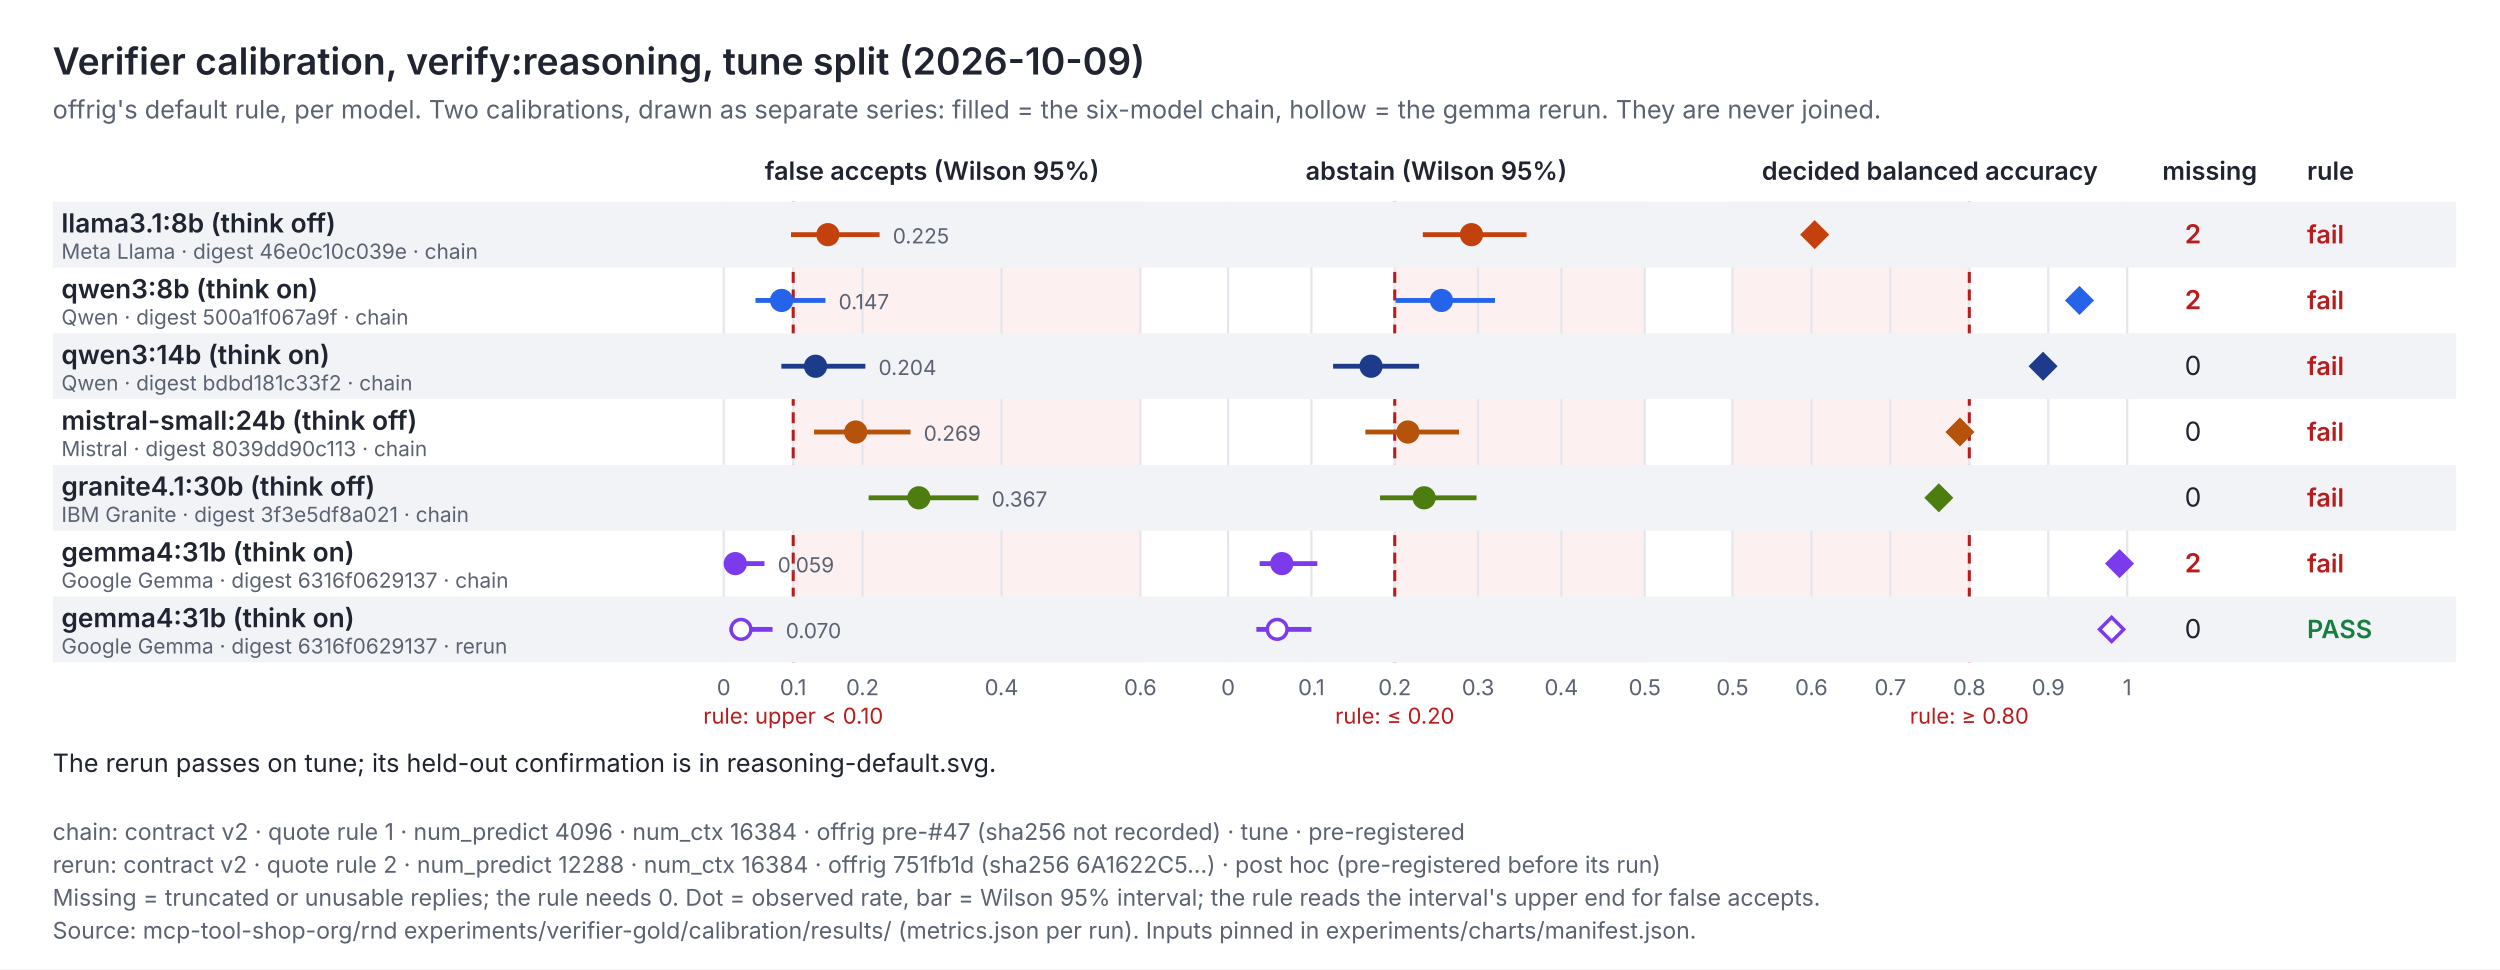
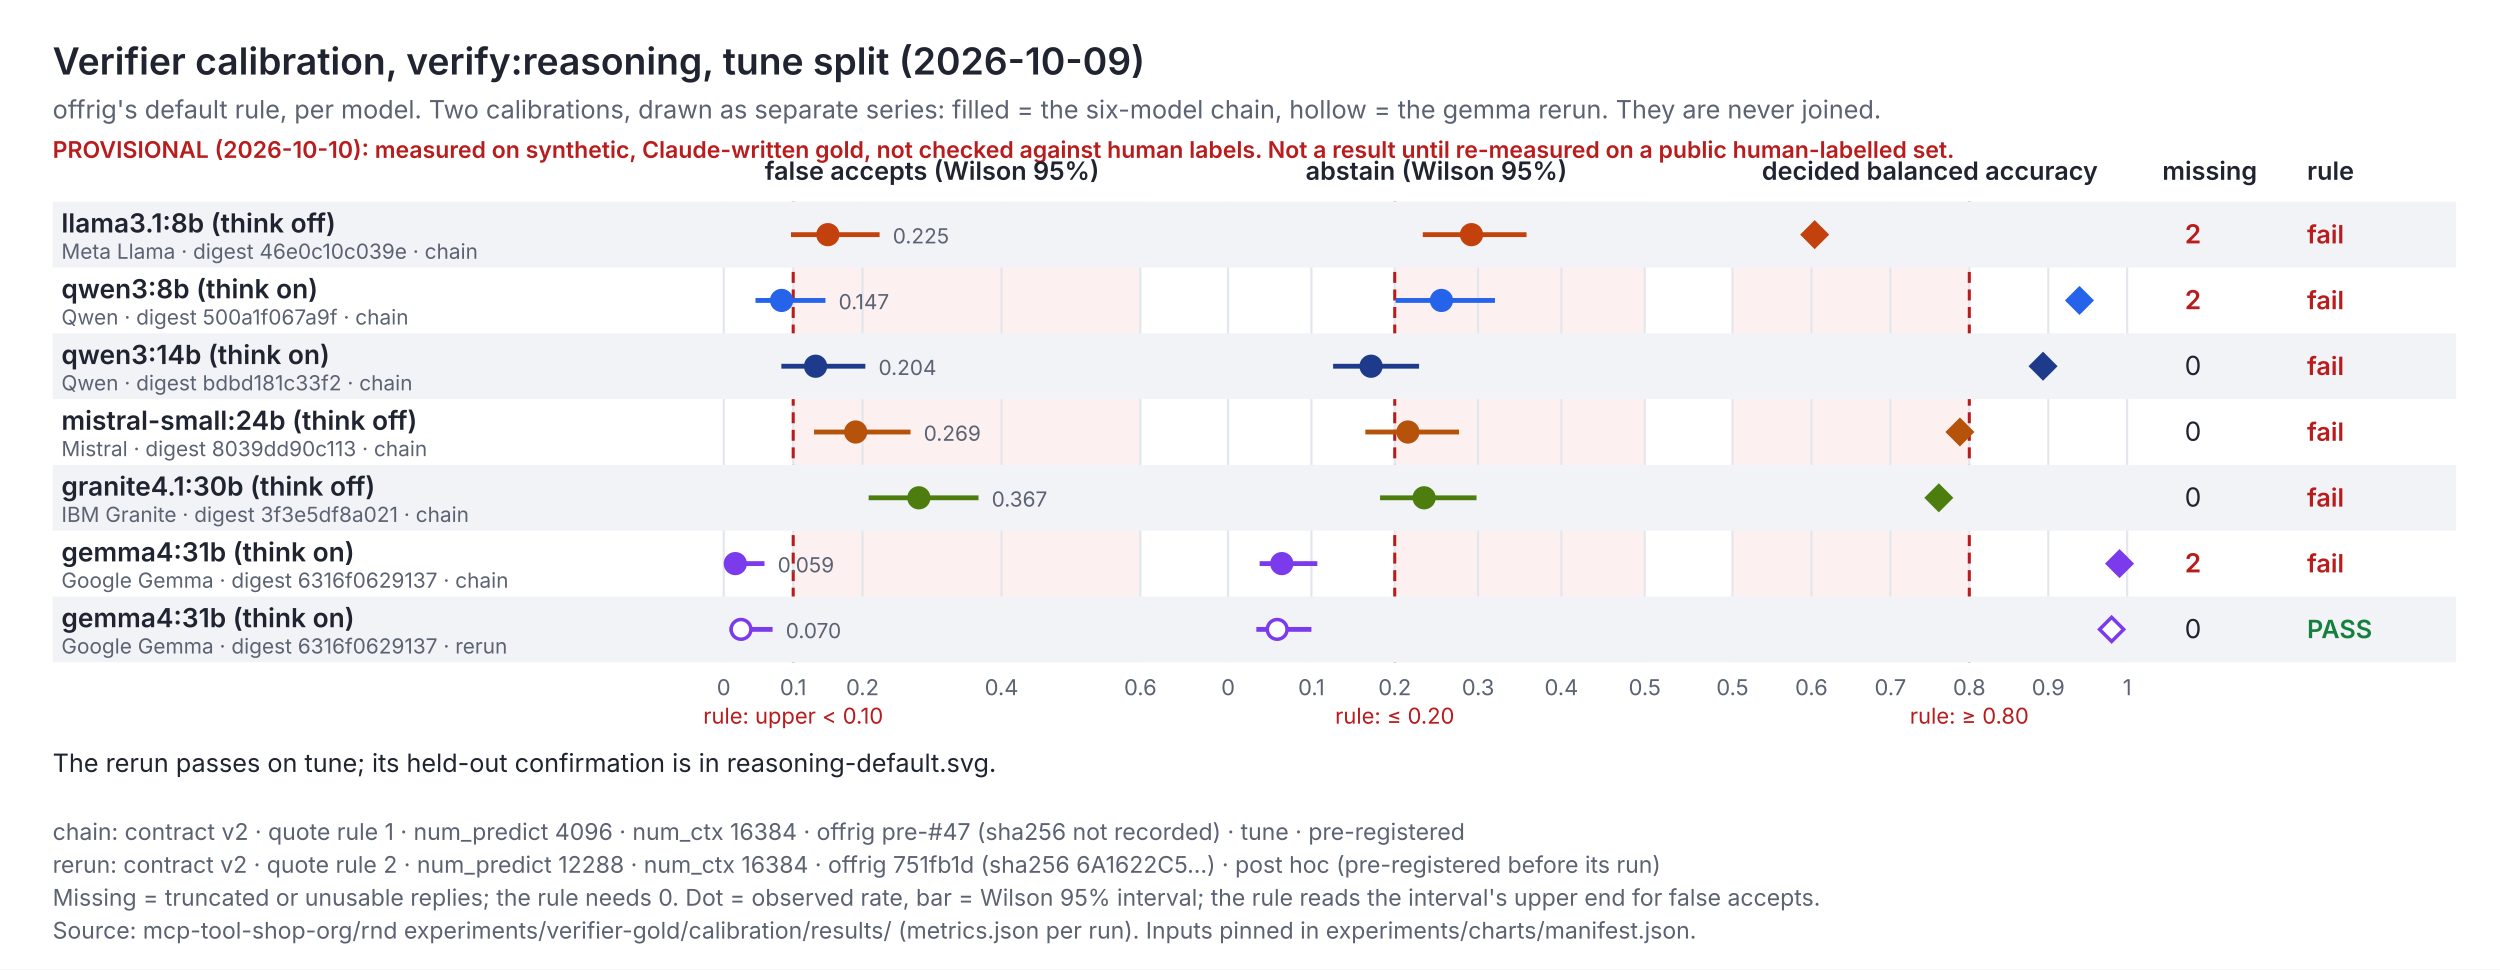
<svg xmlns="http://www.w3.org/2000/svg" viewBox="0 0 1140 442" width="1140" height="442" font-family="Inter, Segoe UI, Helvetica, Arial, sans-serif">
  <rect width="1140" height="442" fill="#ffffff" />
  <text x="24.0" y="34.0" font-size="17" fill="#1f2430" text-anchor="start" font-weight="600">Verifier calibration, verify:reasoning, tune split (2026-10-09)</text>
+   <text x="24.0" y="72.0" font-size="10.5" fill="#b91c1c" text-anchor="start" font-weight="600">PROVISIONAL (2026-10-10): measured on synthetic, Claude-written gold, not checked against human labels. Not a result until re-measured on a public human-labelled set.</text>
  <text x="24.0" y="54.0" font-size="11.5" fill="#5b6272" text-anchor="start" font-weight="400">offrig's default rule, per model. Two calibrations, drawn as separate series: filled = the six-model chain, hollow = the gemma rerun. They are never joined.</text>
  <rect x="361.7" y="92.0" width="158.3" height="210.0" fill="#fdf0f0" stroke="none" />
  <line x1="330.0" y1="92.0" x2="330.0" y2="302.0" stroke="#e3e6ec" stroke-width="1.0" />
  <text x="330.0" y="317.0" font-size="10" fill="#5b6272" text-anchor="middle" font-weight="400">0</text>
  <line x1="361.7" y1="92.0" x2="361.7" y2="302.0" stroke="#e3e6ec" stroke-width="1.0" />
  <text x="361.7" y="317.0" font-size="10" fill="#5b6272" text-anchor="middle" font-weight="400">0.1</text>
  <line x1="393.3" y1="92.0" x2="393.3" y2="302.0" stroke="#e3e6ec" stroke-width="1.0" />
  <text x="393.3" y="317.0" font-size="10" fill="#5b6272" text-anchor="middle" font-weight="400">0.2</text>
  <line x1="456.7" y1="92.0" x2="456.7" y2="302.0" stroke="#e3e6ec" stroke-width="1.0" />
  <text x="456.7" y="317.0" font-size="10" fill="#5b6272" text-anchor="middle" font-weight="400">0.4</text>
  <line x1="520.0" y1="92.0" x2="520.0" y2="302.0" stroke="#e3e6ec" stroke-width="1.0" />
  <text x="520.0" y="317.0" font-size="10" fill="#5b6272" text-anchor="middle" font-weight="400">0.6</text>
  <text x="425.0" y="82.0" font-size="11.5" fill="#1f2430" text-anchor="middle" font-weight="600">false accepts (Wilson 95%)</text>
  <line x1="361.7" y1="92.0" x2="361.7" y2="302.0" stroke="#b91c1c" stroke-width="1.4" stroke-dasharray="5,3" />
  <text x="361.7" y="330.0" font-size="10" fill="#b91c1c" text-anchor="middle" font-weight="400">rule: upper &lt; 0.10</text>
  <rect x="636.0" y="92.0" width="114.0" height="210.0" fill="#fdf0f0" stroke="none" />
  <line x1="560.0" y1="92.0" x2="560.0" y2="302.0" stroke="#e3e6ec" stroke-width="1.0" />
  <text x="560.0" y="317.0" font-size="10" fill="#5b6272" text-anchor="middle" font-weight="400">0</text>
  <line x1="598.0" y1="92.0" x2="598.0" y2="302.0" stroke="#e3e6ec" stroke-width="1.0" />
  <text x="598.0" y="317.0" font-size="10" fill="#5b6272" text-anchor="middle" font-weight="400">0.1</text>
  <line x1="636.0" y1="92.0" x2="636.0" y2="302.0" stroke="#e3e6ec" stroke-width="1.0" />
  <text x="636.0" y="317.0" font-size="10" fill="#5b6272" text-anchor="middle" font-weight="400">0.2</text>
  <line x1="674.0" y1="92.0" x2="674.0" y2="302.0" stroke="#e3e6ec" stroke-width="1.0" />
  <text x="674.0" y="317.0" font-size="10" fill="#5b6272" text-anchor="middle" font-weight="400">0.3</text>
  <line x1="712.0" y1="92.0" x2="712.0" y2="302.0" stroke="#e3e6ec" stroke-width="1.0" />
  <text x="712.0" y="317.0" font-size="10" fill="#5b6272" text-anchor="middle" font-weight="400">0.4</text>
  <line x1="750.0" y1="92.0" x2="750.0" y2="302.0" stroke="#e3e6ec" stroke-width="1.0" />
  <text x="750.0" y="317.0" font-size="10" fill="#5b6272" text-anchor="middle" font-weight="400">0.5</text>
  <text x="655.0" y="82.0" font-size="11.5" fill="#1f2430" text-anchor="middle" font-weight="600">abstain (Wilson 95%)</text>
  <line x1="636.0" y1="92.0" x2="636.0" y2="302.0" stroke="#b91c1c" stroke-width="1.4" stroke-dasharray="5,3" />
  <text x="636.0" y="330.0" font-size="10" fill="#b91c1c" text-anchor="middle" font-weight="400">rule: ≤ 0.20</text>
  <rect x="790.0" y="92.0" width="108.0" height="210.0" fill="#fdf0f0" stroke="none" />
  <line x1="790.0" y1="92.0" x2="790.0" y2="302.0" stroke="#e3e6ec" stroke-width="1.0" />
  <text x="790.0" y="317.0" font-size="10" fill="#5b6272" text-anchor="middle" font-weight="400">0.5</text>
  <line x1="826.0" y1="92.0" x2="826.0" y2="302.0" stroke="#e3e6ec" stroke-width="1.0" />
  <text x="826.0" y="317.0" font-size="10" fill="#5b6272" text-anchor="middle" font-weight="400">0.6</text>
  <line x1="862.0" y1="92.0" x2="862.0" y2="302.0" stroke="#e3e6ec" stroke-width="1.0" />
  <text x="862.0" y="317.0" font-size="10" fill="#5b6272" text-anchor="middle" font-weight="400">0.7</text>
  <line x1="898.0" y1="92.0" x2="898.0" y2="302.0" stroke="#e3e6ec" stroke-width="1.0" />
  <text x="898.0" y="317.0" font-size="10" fill="#5b6272" text-anchor="middle" font-weight="400">0.8</text>
  <line x1="934.0" y1="92.0" x2="934.0" y2="302.0" stroke="#e3e6ec" stroke-width="1.0" />
  <text x="934.0" y="317.0" font-size="10" fill="#5b6272" text-anchor="middle" font-weight="400">0.9</text>
  <line x1="970.0" y1="92.0" x2="970.0" y2="302.0" stroke="#e3e6ec" stroke-width="1.0" />
  <text x="970.0" y="317.0" font-size="10" fill="#5b6272" text-anchor="middle" font-weight="400">1</text>
  <text x="880.0" y="82.0" font-size="11.5" fill="#1f2430" text-anchor="middle" font-weight="600">decided balanced accuracy</text>
  <line x1="898.0" y1="92.0" x2="898.0" y2="302.0" stroke="#b91c1c" stroke-width="1.4" stroke-dasharray="5,3" />
  <text x="898.0" y="330.0" font-size="10" fill="#b91c1c" text-anchor="middle" font-weight="400">rule: ≥ 0.80</text>
  <text x="986.0" y="82.0" font-size="11.5" fill="#1f2430" text-anchor="start" font-weight="600">missing</text>
  <text x="1052.0" y="82.0" font-size="11.5" fill="#1f2430" text-anchor="start" font-weight="600">rule</text>
  <rect x="24.0" y="92.0" width="1096.0" height="30.0" fill="#f1f3f7" stroke="none" />
  <text x="28.0" y="106.0" font-size="12" fill="#1f2430" text-anchor="start" font-weight="600">llama3.1:8b (think off)</text>
  <text x="28.0" y="118.0" font-size="9.5" fill="#5b6272" text-anchor="start" font-weight="400">Meta Llama · digest 46e0c10c039e · chain</text>
  <line x1="360.7" y1="107.0" x2="401.1" y2="107.0" stroke="#c2410c" stroke-width="2.2" />
  <circle cx="377.5" cy="107.0" r="4.5" fill="#c2410c" stroke="#c2410c" stroke-width="1.6" />
  <line x1="648.8" y1="107.0" x2="696.1" y2="107.0" stroke="#c2410c" stroke-width="2.2" />
  <circle cx="671.0" cy="107.0" r="4.5" fill="#c2410c" stroke="#c2410c" stroke-width="1.6" />
  <text x="407.1" y="111.0" font-size="9.5" fill="#5b6272" text-anchor="start" font-weight="400">0.225</text>
  <polygon points="827.485,101.5 832.985,107.0 827.485,112.5 821.985,107.0" fill="#c2410c" stroke="#c2410c" stroke-width="1.6" />
  <text x="1000.0" y="111.0" font-size="12" fill="#b91c1c" text-anchor="middle" font-weight="600">2</text>
  <text x="1052.0" y="111.0" font-size="11.5" fill="#b91c1c" text-anchor="start" font-weight="600">fail</text>
  <text x="28.0" y="136.0" font-size="12" fill="#1f2430" text-anchor="start" font-weight="600">qwen3:8b (think on)</text>
  <text x="28.0" y="148.0" font-size="9.5" fill="#5b6272" text-anchor="start" font-weight="400">Qwen · digest 500a1f067a9f · chain</text>
  <line x1="344.5" y1="137.0" x2="376.4" y2="137.0" stroke="#2563eb" stroke-width="2.2" />
  <circle cx="356.4" cy="137.0" r="4.5" fill="#2563eb" stroke="#2563eb" stroke-width="1.6" />
  <line x1="636.4" y1="137.0" x2="681.7" y2="137.0" stroke="#2563eb" stroke-width="2.2" />
  <circle cx="657.3" cy="137.0" r="4.5" fill="#2563eb" stroke="#2563eb" stroke-width="1.6" />
  <text x="382.4" y="141.0" font-size="9.5" fill="#5b6272" text-anchor="start" font-weight="400">0.147</text>
  <polygon points="948.242,131.5 953.742,137.0 948.242,142.5 942.742,137.0" fill="#2563eb" stroke="#2563eb" stroke-width="1.6" />
  <text x="1000.0" y="141.0" font-size="12" fill="#b91c1c" text-anchor="middle" font-weight="600">2</text>
  <text x="1052.0" y="141.0" font-size="11.5" fill="#b91c1c" text-anchor="start" font-weight="600">fail</text>
  <rect x="24.0" y="152.0" width="1096.0" height="30.0" fill="#f1f3f7" stroke="none" />
  <text x="28.0" y="166.0" font-size="12" fill="#1f2430" text-anchor="start" font-weight="600">qwen3:14b (think on)</text>
  <text x="28.0" y="178.0" font-size="9.5" fill="#5b6272" text-anchor="start" font-weight="400">Qwen · digest bdbd181c33f2 · chain</text>
  <line x1="356.3" y1="167.0" x2="394.6" y2="167.0" stroke="#1e3a8a" stroke-width="2.2" />
  <circle cx="371.9" cy="167.0" r="4.5" fill="#1e3a8a" stroke="#1e3a8a" stroke-width="1.6" />
  <line x1="607.9" y1="167.0" x2="647.1" y2="167.0" stroke="#1e3a8a" stroke-width="2.2" />
  <circle cx="625.2" cy="167.0" r="4.5" fill="#1e3a8a" stroke="#1e3a8a" stroke-width="1.6" />
  <text x="400.6" y="171.0" font-size="9.5" fill="#5b6272" text-anchor="start" font-weight="400">0.204</text>
  <polygon points="931.628,161.5 937.128,167.0 931.628,172.5 926.128,167.0" fill="#1e3a8a" stroke="#1e3a8a" stroke-width="1.6" />
  <text x="1000.0" y="171.0" font-size="12" fill="#1f2430" text-anchor="middle" font-weight="400">0</text>
  <text x="1052.0" y="171.0" font-size="11.5" fill="#b91c1c" text-anchor="start" font-weight="600">fail</text>
  <text x="28.0" y="196.0" font-size="12" fill="#1f2430" text-anchor="start" font-weight="600">mistral-small:24b (think off)</text>
  <text x="28.0" y="208.0" font-size="9.5" fill="#5b6272" text-anchor="start" font-weight="400">Mistral · digest 8039dd90c113 · chain</text>
  <line x1="371.2" y1="197.0" x2="415.2" y2="197.0" stroke="#b45309" stroke-width="2.2" />
  <circle cx="390.2" cy="197.0" r="4.5" fill="#b45309" stroke="#b45309" stroke-width="1.6" />
  <line x1="622.6" y1="197.0" x2="665.3" y2="197.0" stroke="#b45309" stroke-width="2.2" />
  <circle cx="642.0" cy="197.0" r="4.5" fill="#b45309" stroke="#b45309" stroke-width="1.6" />
  <text x="421.2" y="201.0" font-size="9.5" fill="#5b6272" text-anchor="start" font-weight="400">0.269</text>
  <polygon points="893.714,191.5 899.214,197.0 893.714,202.5 888.214,197.0" fill="#b45309" stroke="#b45309" stroke-width="1.6" />
  <text x="1000.0" y="201.0" font-size="12" fill="#1f2430" text-anchor="middle" font-weight="400">0</text>
  <text x="1052.0" y="201.0" font-size="11.5" fill="#b91c1c" text-anchor="start" font-weight="600">fail</text>
  <rect x="24.0" y="212.0" width="1096.0" height="30.0" fill="#f1f3f7" stroke="none" />
  <text x="28.0" y="226.0" font-size="12" fill="#1f2430" text-anchor="start" font-weight="600">granite4.1:30b (think off)</text>
  <text x="28.0" y="238.0" font-size="9.5" fill="#5b6272" text-anchor="start" font-weight="400">IBM Granite · digest 3f3e5df8a021 · chain</text>
  <line x1="396.1" y1="227.0" x2="446.2" y2="227.0" stroke="#4d7c0f" stroke-width="2.2" />
  <circle cx="419.0" cy="227.0" r="4.5" fill="#4d7c0f" stroke="#4d7c0f" stroke-width="1.6" />
  <line x1="629.3" y1="227.0" x2="673.3" y2="227.0" stroke="#4d7c0f" stroke-width="2.2" />
  <circle cx="649.4" cy="227.0" r="4.5" fill="#4d7c0f" stroke="#4d7c0f" stroke-width="1.6" />
  <text x="452.2" y="231.0" font-size="9.5" fill="#5b6272" text-anchor="start" font-weight="400">0.367</text>
  <polygon points="884.1,221.5 889.6,227.0 884.1,232.5 878.6,227.0" fill="#4d7c0f" stroke="#4d7c0f" stroke-width="1.6" />
  <text x="1000.0" y="231.0" font-size="12" fill="#1f2430" text-anchor="middle" font-weight="400">0</text>
  <text x="1052.0" y="231.0" font-size="11.5" fill="#b91c1c" text-anchor="start" font-weight="600">fail</text>
  <text x="28.0" y="256.0" font-size="12" fill="#1f2430" text-anchor="start" font-weight="600">gemma4:31b (think on)</text>
  <text x="28.0" y="268.0" font-size="9.5" fill="#5b6272" text-anchor="start" font-weight="400">Google Gemma · digest 6316f0629137 · chain</text>
  <line x1="331.5" y1="257.0" x2="348.6" y2="257.0" stroke="#7c3aed" stroke-width="2.2" />
  <circle cx="335.3" cy="257.0" r="4.5" fill="#7c3aed" stroke="#7c3aed" stroke-width="1.6" />
  <line x1="574.4" y1="257.0" x2="600.7" y2="257.0" stroke="#7c3aed" stroke-width="2.2" />
  <circle cx="584.5" cy="257.0" r="4.5" fill="#7c3aed" stroke="#7c3aed" stroke-width="1.6" />
  <text x="354.6" y="261.0" font-size="9.5" fill="#5b6272" text-anchor="start" font-weight="400">0.059</text>
  <polygon points="966.505,251.5 972.005,257.0 966.505,262.5 961.005,257.0" fill="#7c3aed" stroke="#7c3aed" stroke-width="1.6" />
  <text x="1000.0" y="261.0" font-size="12" fill="#b91c1c" text-anchor="middle" font-weight="600">2</text>
  <text x="1052.0" y="261.0" font-size="11.5" fill="#b91c1c" text-anchor="start" font-weight="600">fail</text>
  <rect x="24.0" y="272.0" width="1096.0" height="30.0" fill="#f1f3f7" stroke="none" />
  <text x="28.0" y="286.0" font-size="12" fill="#1f2430" text-anchor="start" font-weight="600">gemma4:31b (think on)</text>
  <text x="28.0" y="298.0" font-size="9.5" fill="#5b6272" text-anchor="start" font-weight="400">Google Gemma · digest 6316f0629137 · rerun</text>
  <line x1="332.7" y1="287.0" x2="352.3" y2="287.0" stroke="#7c3aed" stroke-width="2.2" />
  <circle cx="337.9" cy="287.0" r="4.5" fill="#ffffff" stroke="#7c3aed" stroke-width="1.6" />
  <line x1="572.9" y1="287.0" x2="598.0" y2="287.0" stroke="#7c3aed" stroke-width="2.2" />
  <circle cx="582.4" cy="287.0" r="4.5" fill="#ffffff" stroke="#7c3aed" stroke-width="1.6" />
  <text x="358.3" y="291.0" font-size="9.5" fill="#5b6272" text-anchor="start" font-weight="400">0.070</text>
  <polygon points="962.893,281.5 968.393,287.0 962.893,292.5 957.393,287.0" fill="#ffffff" stroke="#7c3aed" stroke-width="1.6" />
  <text x="1000.0" y="291.0" font-size="12" fill="#1f2430" text-anchor="middle" font-weight="400">0</text>
  <text x="1052.0" y="291.0" font-size="11.5" fill="#15803d" text-anchor="start" font-weight="600">PASS</text>
  <text x="24.0" y="352.0" font-size="11.5" fill="#1f2430" text-anchor="start" font-weight="400">The rerun passes on tune; its held-out confirmation is in reasoning-default.svg.</text>
  <text x="24.0" y="383.0" font-size="10.5" fill="#5b6272" text-anchor="start" font-weight="400">chain: contract v2 · quote rule 1 · num_predict 4096 · num_ctx 16384 · offrig pre-#47 (sha256 not recorded) · tune · pre-registered</text>
  <text x="24.0" y="398.0" font-size="10.5" fill="#5b6272" text-anchor="start" font-weight="400">rerun: contract v2 · quote rule 2 · num_predict 12288 · num_ctx 16384 · offrig 751fb1d (sha256 6A1622C5…) · post hoc (pre-registered before its run)</text>
  <text x="24.0" y="413.0" font-size="10.5" fill="#5b6272" text-anchor="start" font-weight="400">Missing = truncated or unusable replies; the rule needs 0. Dot = observed rate, bar = Wilson 95% interval; the rule reads the interval's upper end for false accepts.</text>
  <text x="24.0" y="428.0" font-size="10.5" fill="#5b6272" text-anchor="start" font-weight="400">Source: mcp-tool-shop-org/rnd experiments/verifier-gold/calibration/results/ (metrics.json per run). Inputs pinned in experiments/charts/manifest.json.</text>
</svg>
